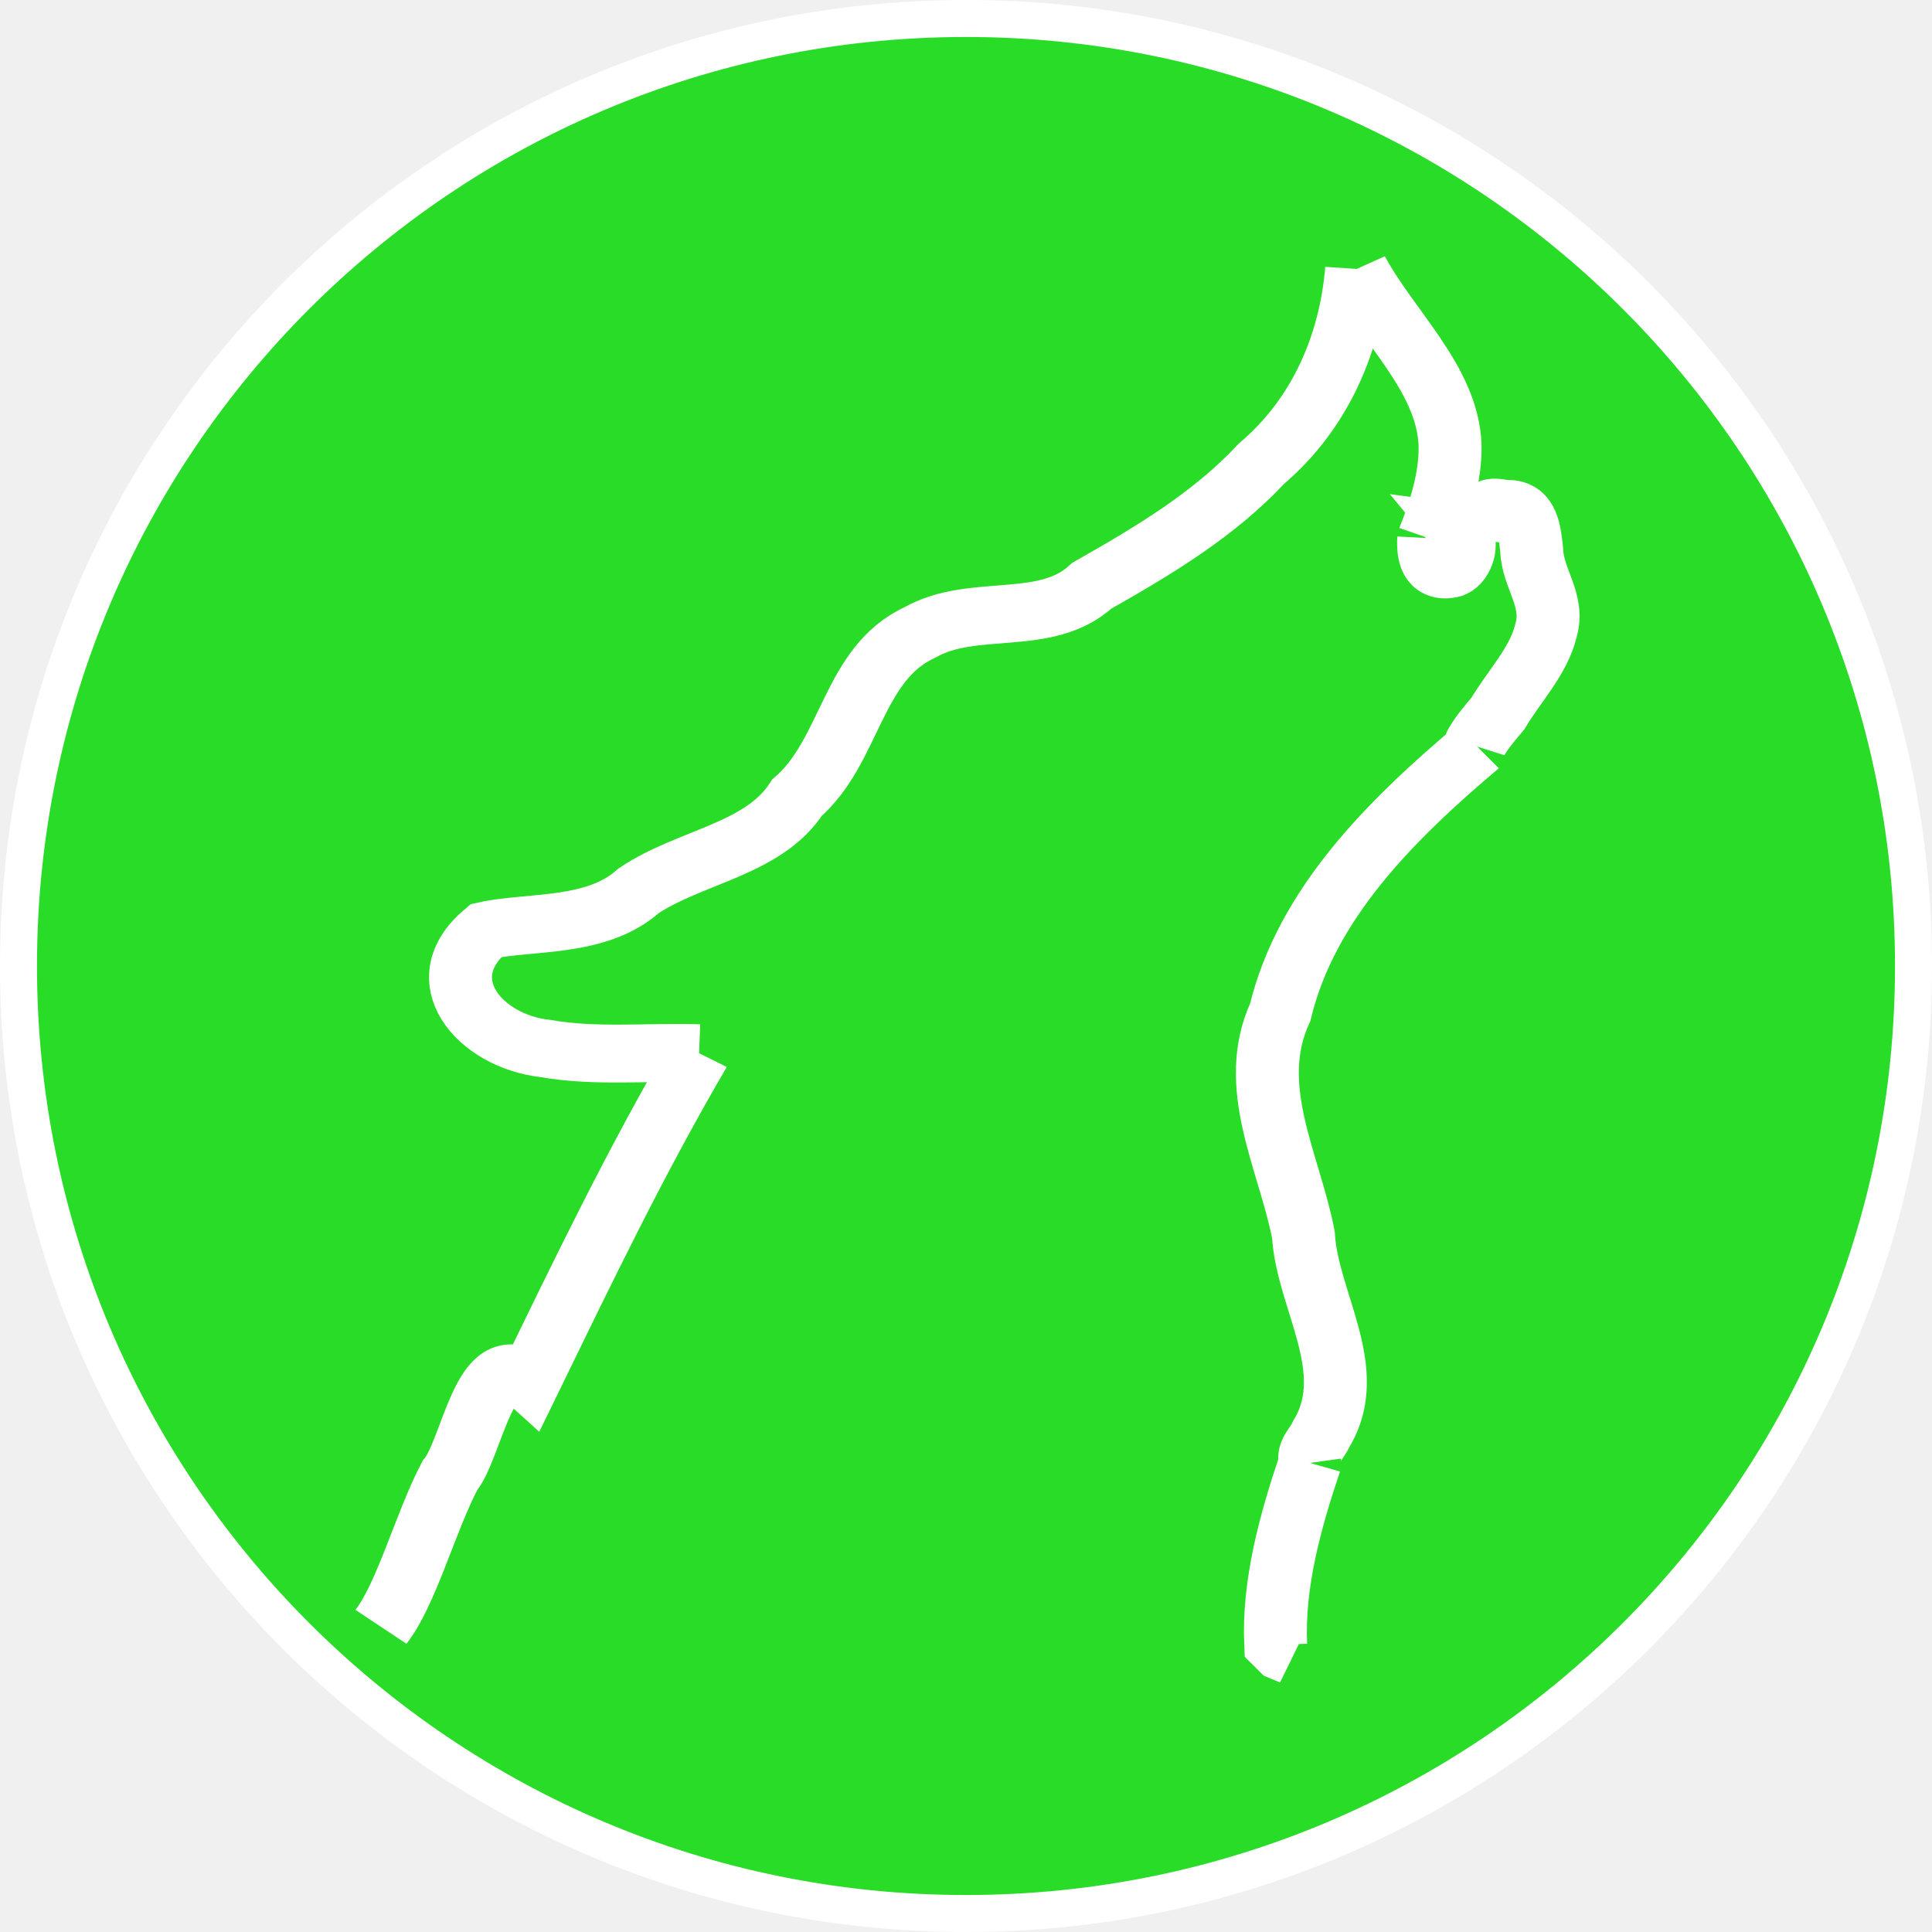
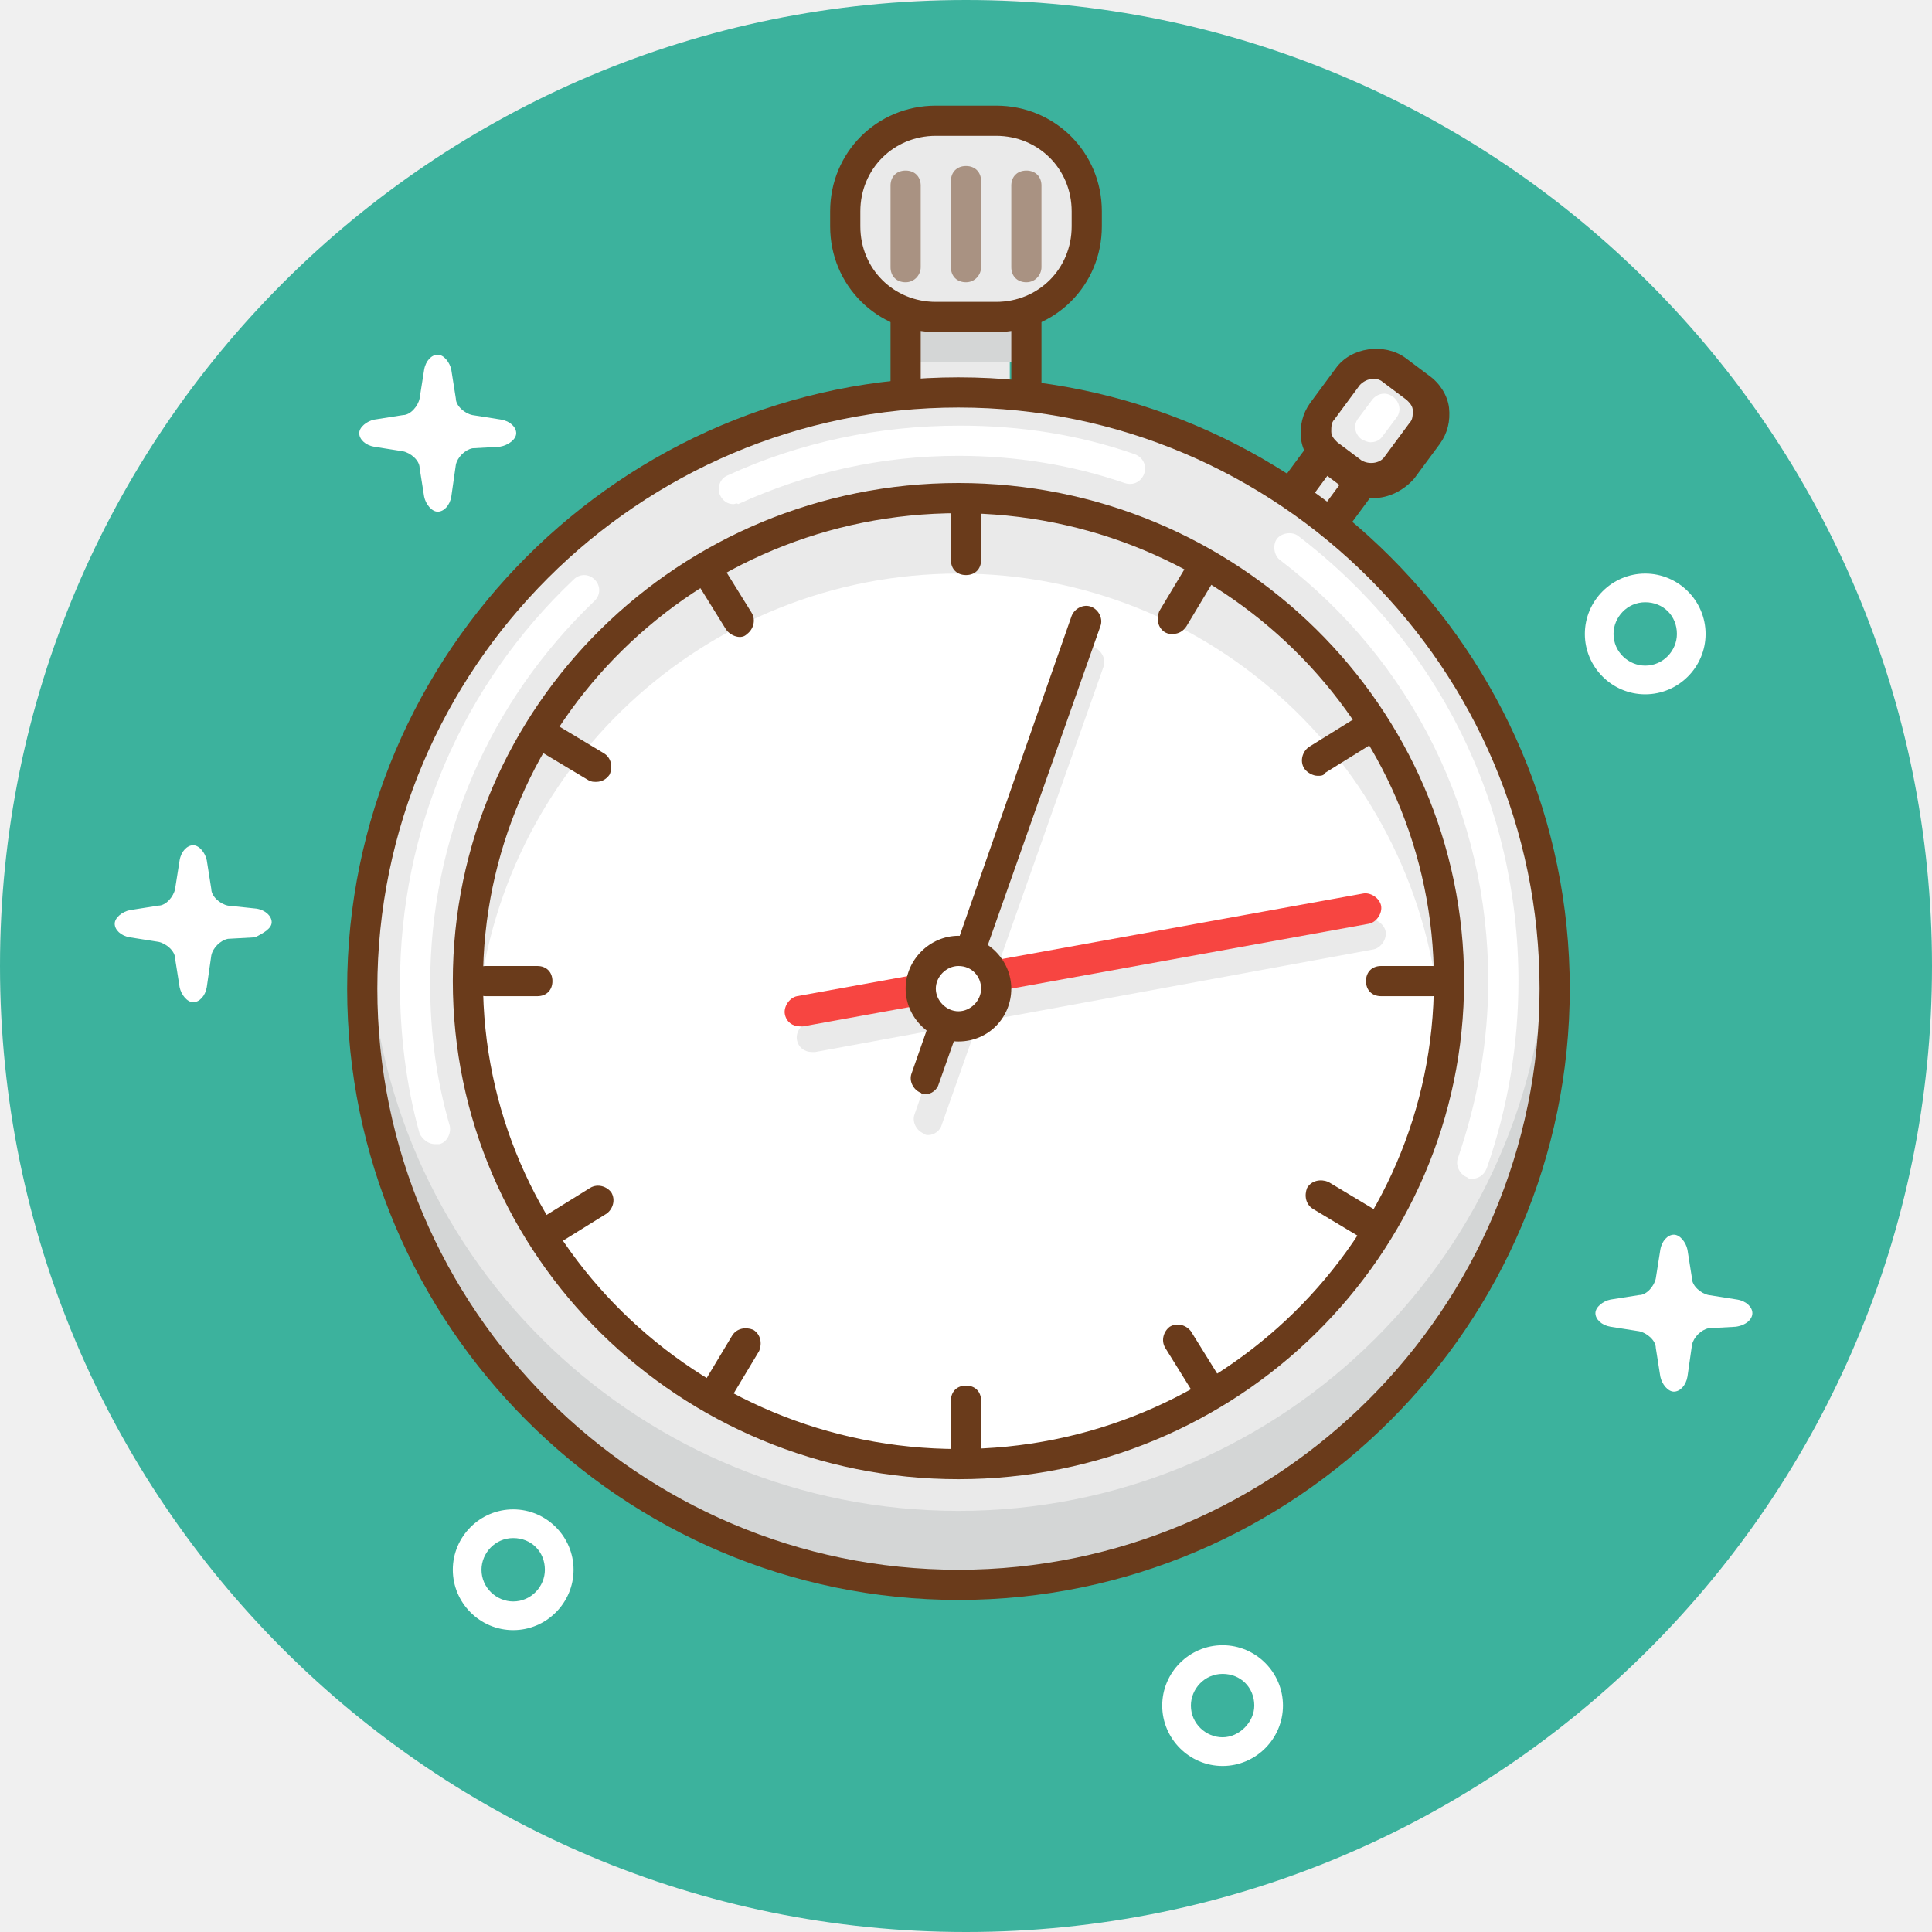
- <svg xmlns="http://www.w3.org/2000/svg" id="Capa_1" enable-background="new 0 0 503 503" height="169.333mm" viewBox="0 0 628.75 628.75" width="169.333mm" version="1.1">
-   <defs id="defs3825" />
-   <circle id="path3829" cx="314.375" cy="314.375" style="fill:#28dc28;fill-opacity:1;stroke:#ffffff;stroke-width:12.038;stroke-miterlimit:4;stroke-dasharray:none;stroke-opacity:1" r="308.356" />
-   <g id="g4790" transform="matrix(0.9784574,0,0,0.8999859,-4.998031,-188.3534)" style="stroke:#ffffff;stroke-width:20.938;stroke-miterlimit:4;stroke-dasharray:none;stroke-opacity:1">
-     <g transform="translate(6.235531,12.22164)" id="g4727" style="stroke:#ffffff;stroke-width:20.938;stroke-miterlimit:4;stroke-dasharray:none;stroke-opacity:1">
-       <g id="g3909" style="stroke:#ffffff;stroke-width:20.938;stroke-miterlimit:4;stroke-dasharray:none;stroke-opacity:1">
-         <path style="fill:none;stroke:#ffffff;stroke-width:20.938;stroke-linecap:butt;stroke-linejoin:miter;stroke-miterlimit:4;stroke-dasharray:none;stroke-opacity:1" d="m 450.09,294.319 c -1.948,26.413 -11.922,52.202 -31.652,70.42 -15.793,18.435 -35.993,31.545 -56.418,44.119 -15.295,15.449 -39.494,5.881 -57.219,16.926 -22.386,11.165 -22.938,42.846 -40.826,59.709 -11.098,18.805 -35.78,21.264 -52.745,33.728 -13.943,13.614 -36.231,10.854 -50.697,14.336 -19.539,17.845 -2.151,40.036 19.738,42.653 16.731,3.199 34.126,1.103 51.123,1.708" id="path3853" />
-         <path style="fill:none;stroke:#ffffff;stroke-width:20.938;stroke-linecap:butt;stroke-linejoin:miter;stroke-miterlimit:4;stroke-dasharray:none;stroke-opacity:1" d="m 231.394,577.918 c -20.842,38.637 -38.613,78.812 -56.548,118.85 -14.471,-14.243 -19.027,24.43 -26.38,33.925 -8.137,16.891 -14.436,42.931 -22.893,54.633" id="path3857" />
-         <path style="fill:none;stroke:#ffffff;stroke-width:20.938;stroke-linecap:butt;stroke-linejoin:miter;stroke-miterlimit:4;stroke-dasharray:none;stroke-opacity:1" d="m 450.09,294.319 c 10.249,20.917 30.149,39.63 31.076,63.488 0.267,11.407 -3.137,23.357 -7.09,33.867" id="path3861" />
-         <path style="fill:none;stroke:#ffffff;stroke-width:20.938;stroke-linecap:butt;stroke-linejoin:miter;stroke-miterlimit:4;stroke-dasharray:none;stroke-opacity:1" d="m 490.302,467.16 c -28.722,26.377 -56.902,56.693 -65.619,95.924 -11.383,26.854 3.025,54.066 7.713,80.512 1.246,23.762 18.722,48.877 6.047,71.795 -1.687,4.113 -4.601,5.861 -3.873,10.677" id="path3881" />
-         <path style="fill:none;stroke:#ffffff;stroke-width:20.938;stroke-linecap:butt;stroke-linejoin:miter;stroke-miterlimit:4;stroke-dasharray:none;stroke-opacity:1" d="m 434.569,726.067 c -6.547,21.093 -12.327,43.855 -11.396,65.812 l 2.272,2.46 3.48,1.57" id="path3883" />
-       </g>
-     </g>
-     <path style="fill:none;stroke:#ffffff;stroke-width:20.938;stroke-linecap:butt;stroke-linejoin:miter;stroke-miterlimit:4;stroke-dasharray:none;stroke-opacity:1" d="m 480.311,403.896 c -0.342,5.76 0.782,12.903 7.557,10.988 3.624,-1.62 5.775,-9.242 2.993,-12.97 2.657,0.381 5.467,2.148 7.732,2.993" id="path4777" />
-     <path style="fill:none;stroke:#ffffff;stroke-width:20.938;stroke-linecap:butt;stroke-linejoin:miter;stroke-miterlimit:4;stroke-dasharray:none;stroke-opacity:1" d="m 498.593,404.907 c 0.476,-5.398 -2.197,-14.471 6.798,-11.473 7.978,-1.364 8.532,8.769 9.165,14.716 0.291,10.391 7.738,18.235 4.739,29.182 -2.36,10.876 -10.556,20.055 -15.963,29.931 -2.693,3.512 -6.6,8.418 -7.732,11.723 l 0.937,0.396" id="path4779" />
-   </g>
+ <svg xmlns="http://www.w3.org/2000/svg" t="1713232320400" class="icon" viewBox="0 0 1024 1024" version="1.1" p-id="9945" width="128" height="128">
+   <path d="M512 512m-512 0a512 512 0 1 0 1024 0 512 512 0 1 0-1024 0Z" fill="#3CB29D" p-id="9946" />
+   <path d="M481.6 124.8h53.6v97.6h-53.6z" fill="#EAEAEA" p-id="9947" />
+   <path d="M480 168h64v24h-64z" fill="#D4D6D6" p-id="9948" />
+   <path d="M544 231.2h-64c-4.8 0-8-3.2-8-8V124.8c0-4.8 3.2-8 8-8h64c4.8 0 8 3.2 8 8v97.6c0 4.8-3.2 8.8-8 8.8z m-56-16h48V132.8h-48v82.4z" fill="#6A3B1B" p-id="9949" />
+   <path d="M576 120c0 26.4-23.2 48-52 48h-21.6c-28.8 0-52-21.6-52-48v-8c0-26.4 23.2-48 52-48h21.6c28.8 0 52 21.6 52 48v8z" fill="#EAEAEA" p-id="9950" />
+   <path d="M528 176h-32c-31.2 0-56-24.8-56-56v-8c0-31.2 24.8-56 56-56h32c31.2 0 56 24.8 56 56v8c0 31.2-24.8 56-56 56zM496 72c-22.4 0-40 17.6-40 40v8c0 22.4 17.6 40 40 40h32c22.4 0 40-17.6 40-40v-8c0-22.4-17.6-40-40-40h-32z" fill="#6A3B1B" p-id="9951" />
+   <path d="M706.4 268.8c-4.8 7.2-13.6 9.6-18.4 6.4-4.8-4-5.6-12.8 0-20l12.8-17.6c4.8-7.2 13.6-9.6 18.4-6.4 4.8 4 5.6 12.8 0 20l-12.8 17.6z" fill="#EAEAEA" p-id="9952" />
+   <path d="M694.4 288c-4 0-8-0.8-11.2-3.2-4-2.4-6.4-7.2-8-12-0.8-6.4 0.8-14.4 5.6-20l13.6-18.4c8-11.2 23.2-15.2 32.8-8 9.6 6.4 10.4 20.8 2.4 32.8l-13.6 18.4c-4.8 5.6-13.6 10.4-21.6 10.4z m23.2-48.8c-2.4 0-5.6 1.6-8 4.8L696 262.4c-2.4 3.2-2.4 5.6-2.4 8 0 0.8 0 0.8 0.8 1.6h0.8c1.6 0 4.8-1.6 7.2-4.8l13.6-18.4c3.2-4.8 2.4-8.8 1.6-9.6z" fill="#6A3B1B" p-id="9953" />
+   <path d="M508 520.8m-312.8 0a312.8 312.8 0 1 0 625.6 0 312.8 312.8 0 1 0-625.6 0Z" fill="#EAEAEA" p-id="9954" />
+   <path d="M508 800.8c-167.2 0-304-131.2-312-296 0 5.6-0.8 11.2-0.8 16 0 172.8 140 312.8 312.8 312.8s312.8-140 312.8-312.8c0-5.6 0-11.2-0.8-16-8 164.8-144.8 296-312 296z" fill="#D4D6D6" p-id="9955" />
+   <path d="M508 848C329.6 848 184 702.4 184 524S329.6 200 508 200 832 345.6 832 524 686.4 848 508 848z m0-632C338.4 216 200 354.4 200 524S338.4 832 508 832 816 693.6 816 524 677.6 216 508 216z" fill="#6A3B1B" p-id="9956" />
+   <path d="M508 520.8m-256 0a256 256 0 1 0 512 0 256 256 0 1 0-512 0Z" fill="#FFFFFF" p-id="9957" />
+   <path d="M508 304c134.4 0 244.8 104 255.2 236 0.8-6.4 0.8-12.8 0.8-20 0-141.6-114.4-256-256-256s-256 114.4-256 256c0 6.4 0 12.8 0.8 20C263.2 408 373.6 304 508 304z" fill="#EAEAEA" p-id="9958" />
+   <path d="M512 304.8c-4.8 0-8-3.2-8-8v-28c0-4.8 3.2-8 8-8s8 3.2 8 8v28c0 4.8-3.2 8-8 8zM512 778.4c-4.8 0-8-3.2-8-8v-28c0-4.8 3.2-8 8-8s8 3.2 8 8v28c0 4.8-3.2 8-8 8zM759.2 528h-27.2c-4.8 0-8-3.2-8-8s3.2-8 8-8h27.2c4.8 0 8 3.2 8 8s-4 8-8 8zM284.8 528h-27.2c-4.8 0-8-3.2-8-8s3.2-8 8-8h27.2c4.8 0 8 3.2 8 8s-3.2 8-8 8zM698.4 411.2c-2.4 0-5.6-1.6-7.2-4-2.4-4-0.8-8.8 2.4-11.2l23.2-14.4c4-2.4 8.8-0.8 11.2 2.4 2.4 4 0.8 8.8-2.4 11.2l-23.2 14.4c-0.8 1.6-2.4 1.6-4 1.6zM294.4 659.2c-2.4 0-5.6-1.6-7.2-4-2.4-4-0.8-8.8 2.4-11.2l23.2-14.4c4-2.4 8.8-0.8 11.2 2.4 2.4 4 0.8 8.8-2.4 11.2l-23.2 14.4c-0.8 0.8-2.4 1.6-4 1.6zM639.2 741.6c-2.4 0-5.6-1.6-7.2-4l-14.4-23.2c-2.4-4-0.8-8.8 2.4-11.2 4-2.4 8.8-0.8 11.2 2.4l14.4 23.2c2.4 4 0.8 8.8-2.4 11.2-0.8 1.6-2.4 1.6-4 1.6zM392 337.6c-2.4 0-5.6-1.6-7.2-4l-14.4-23.2c-2.4-4-0.8-8.8 2.4-11.2 4-2.4 8.8-0.8 11.2 2.4l14.4 23.2c2.4 4 0.8 8.8-2.4 11.2-1.6 1.6-3.2 1.6-4 1.6zM316 414.4c-1.6 0-2.4 0-4-0.8l-24-14.4c-4-2.4-4.8-7.2-3.2-11.2 2.4-4 7.2-4.8 11.2-3.2l24 14.4c4 2.4 4.8 7.2 3.2 11.2-1.6 2.4-4 4-7.2 4zM724 656c-1.6 0-2.4 0-4-0.8l-24-14.4c-4-2.4-4.8-7.2-3.2-11.2 2.4-4 7.2-4.8 11.2-3.2l24 14.4c4 2.4 4.8 7.2 3.2 11.2-1.6 2.4-4.8 4-7.2 4zM380.8 744c-1.6 0-2.4 0-4-0.8-4-2.4-4.8-7.2-3.2-11.2l14.4-24c2.4-4 7.2-4.8 11.2-3.2 4 2.4 4.8 7.2 3.2 11.2l-14.4 24c-2.4 2.4-4.8 4-7.2 4zM621.6 336c-1.6 0-2.4 0-4-0.8-4-2.4-4.8-7.2-3.2-11.2l14.4-24c2.4-4 7.2-4.8 11.2-3.2 4 2.4 4.8 7.2 3.2 11.2l-14.4 24c-1.6 2.4-4 4-7.2 4z" fill="#6A3B1B" p-id="9959" />
+   <path d="M508 784C360 784 240 665.6 240 520s120-264 268-264S776 374.4 776 520 656 784 508 784z m0-512C368.8 272 256 383.2 256 520s112.8 248 252 248S760 656.8 760 520 647.2 272 508 272z" fill="#6A3B1B" p-id="9960" />
+   <path d="M740 242.4c-4.8 7.2-15.2 8.8-22.4 4l-12-8.8c-7.2-4.8-8.8-15.2-3.2-22.4l12.8-17.6c4.8-7.2 15.2-8.8 22.4-4l12 8.8c7.2 4.8 8.8 15.2 4 22.4l-13.6 17.6z" fill="#EAEAEA" p-id="9961" />
+   <path d="M728 264c-5.6 0-11.2-1.6-15.2-4.8l-12.8-9.6c-5.6-4-9.6-10.4-10.4-16.8-0.8-7.2 0.8-13.6 4.8-19.2l13.6-18.4c8-11.2 25.6-13.6 36.8-5.6l12.8 9.6c5.6 4 9.6 10.4 10.4 16.8 0.8 7.2-0.8 13.6-4.8 19.2l-13.6 18.4C744 260 736 264 728 264z m0-63.2c-3.2 0-5.6 1.6-7.2 3.2l-13.6 18.4c-1.6 1.6-1.6 4-1.6 6.4 0 2.4 1.6 4 3.2 5.6l12.8 9.6c4 2.4 9.6 1.6 12-1.6l13.6-18.4c1.6-1.6 1.6-4 1.6-6.4 0-2.4-1.6-4-3.2-5.6l-12.8-9.6c-0.8-0.8-2.4-1.6-4.8-1.6z" fill="#6A3B1B" p-id="9962" />
+   <path d="M480 149.6c-4.8 0-8-3.2-8-8v-43.2c0-4.8 3.2-8 8-8s8 3.2 8 8v43.2c0 4-3.2 8-8 8zM512 149.6c-4.8 0-8-3.2-8-8V96c0-4.8 3.2-8 8-8s8 3.2 8 8v45.6c0 4-3.2 8-8 8zM544 149.6c-4.8 0-8-3.2-8-8v-43.2c0-4.8 3.2-8 8-8s8 3.2 8 8v43.2c0 4-3.2 8-8 8z" fill="#A99282" p-id="9963" />
+   <path d="M492 601.6c-0.8 0-1.6 0-2.4-0.8-4-1.6-6.4-6.4-4.8-10.4l84.8-242.4c1.6-4 6.4-6.4 10.4-4.8 4 1.6 6.4 6.4 4.8 10.4L499.2 596c-0.8 3.2-4 5.6-7.2 5.6z" fill="#EAEAEA" p-id="9964" />
+   <path d="M430.4 557.6c-4 0-7.2-2.4-8-6.4-0.8-4 2.4-8.8 6.4-9.6l296-54.4c4-0.8 8.8 2.4 9.6 6.4 0.8 4-2.4 8.8-6.4 9.6l-296 54.4h-1.6z" fill="#EAEAEA" p-id="9965" />
+   <path d="M490.4 580c-0.8 0-1.6 0-2.4-0.8-4-1.6-6.4-6.4-4.8-10.4L568 326.4c1.6-4 6.4-6.4 10.4-4.8 4 1.6 6.4 6.4 4.8 10.4L497.6 574.4c-0.8 3.2-4 5.6-7.2 5.6z" fill="#6A3B1B" p-id="9966" />
+   <path d="M424 544c-4 0-7.2-2.4-8-6.4-0.8-4 2.4-8.8 6.4-9.6l300-54.4c4-0.8 8.8 2.4 9.6 6.4 0.8 4-2.4 8.8-6.4 9.6L425.6 544H424z" fill="#F74541" p-id="9967" />
+   <path d="M508 520.8m-20 0a20 20 0 1 0 40 0 20 20 0 1 0-40 0Z" fill="#FFFFFF" p-id="9968" />
+   <path d="M508 552c-15.2 0-28-12.8-28-28s12.8-28 28-28 28 12.8 28 28-12 28-28 28z m0-40c-6.4 0-12 5.6-12 12s5.6 12 12 12 12-5.6 12-12-4.8-12-12-12z" fill="#6A3B1B" p-id="9969" />
+   <path d="M780 624.8c-0.8 0-1.6 0-2.4-0.8-4-1.6-6.4-6.4-4.8-10.4 10.4-30.4 16-61.6 16-93.6 0-88-40-169.6-110.4-223.2-3.2-2.4-4-8-1.6-11.2 2.4-3.2 8-4 11.2-1.6 74.4 56.8 116.8 142.4 116.8 236 0 33.6-5.6 67.2-16.8 99.2-1.6 4-4.8 5.6-8 5.6zM388.8 267.2c-3.2 0-5.6-1.6-7.2-4.8-1.6-4 0-8.8 4-10.4 38.4-17.6 80-26.4 123.2-26.4 32 0 63.2 4.8 92.8 15.2 4 1.6 6.4 5.6 4.8 10.4-1.6 4-5.6 6.4-10.4 4.8-28-9.6-57.6-14.4-88-14.4-40.8 0-80 8.8-116.8 25.6-0.8-0.8-1.6 0-2.4 0zM230.4 606.4c-3.2 0-6.4-2.4-8-5.6-7.2-25.6-10.4-52.8-10.4-79.2 0-81.6 32.8-158.4 92-214.4 3.2-3.2 8-3.2 11.2 0 3.2 3.2 3.2 8 0 11.2-56 53.6-87.2 125.6-87.2 203.2 0 25.6 3.2 50.4 10.4 75.2 0.8 4-1.6 8.8-5.6 9.6h-2.4zM726.4 234.4c-1.6 0-3.2-0.8-4.8-1.6-3.2-2.4-4.8-7.2-1.6-11.2l7.2-9.6c2.4-3.2 7.2-4.8 11.2-1.6 3.2 2.4 4.8 7.2 1.6 11.2l-7.2 9.6c-1.6 2.4-4 3.2-6.4 3.2zM273.6 229.6c0-3.2-3.2-6.4-8-7.2l-15.2-2.4c-4-0.8-8.8-4.8-8.8-8.8l-2.4-15.2c-0.8-4-4-8-7.2-8s-6.4 3.2-7.2 8l-2.4 15.2c-0.8 4-4.8 8.8-8.8 8.8l-15.2 2.4c-4 0.8-8 4-8 7.2s3.2 6.4 8 7.2l15.2 2.4c4 0.8 8.8 4.8 8.8 8.8l2.4 15.2c0.8 4 4 8 7.2 8s6.4-3.2 7.2-8l2.4-16.8c0.8-4 4.8-8 8.8-8.8l14.4-0.8c4.8-0.8 8.8-4 8.8-7.2zM144 488.8c0-3.2-3.2-6.4-8-7.2l-15.2-1.6c-4-0.8-8.8-4.8-8.8-8.8l-2.4-15.2c-0.8-4-4-8-7.2-8s-6.4 3.2-7.2 8l-2.4 15.2c-0.8 4-4.8 8.8-8.8 8.8l-15.2 2.4c-4 0.8-8 4-8 7.2s3.2 6.4 8 7.2l15.2 2.4c4 0.8 8.8 4.8 8.8 8.8l2.4 15.2c0.8 4 4 8 7.2 8s6.4-3.2 7.2-8l2.4-16.8c0.8-4 4.8-8 8.8-8.8l14.4-0.8c4.8-2.4 8.8-4.8 8.8-8zM928.8 696c0-3.2-3.2-6.4-8-7.2l-15.2-2.4c-4-0.8-8.8-4.8-8.8-8.8l-2.4-15.2c-0.8-4-4-8-7.2-8s-6.4 3.2-7.2 8l-2.4 15.2c-0.8 4-4.8 8.8-8.8 8.8l-15.2 2.4c-4 0.8-8 4-8 7.2s3.2 6.4 8 7.2l15.2 2.4c4 0.8 8.8 4.8 8.8 8.8l2.4 15.2c0.8 4 4 8 7.2 8s6.4-3.2 7.2-8l2.4-16.8c0.8-4 4.8-8 8.8-8.8l14.4-0.8c5.6-0.8 8.8-4 8.8-7.2zM272 864c-17.6 0-32-14.4-32-32s14.4-32 32-32 32 14.4 32 32-14.4 32-32 32z m0-48.8c-9.6 0-16.8 8-16.8 16.8 0 9.6 8 16.8 16.8 16.8 9.6 0 16.8-8 16.8-16.8 0-9.6-7.2-16.8-16.8-16.8zM872 368c-17.6 0-32-14.4-32-32s14.4-32 32-32 32 14.4 32 32-14.4 32-32 32z m0-48.8c-9.6 0-16.8 8-16.8 16.8 0 9.6 8 16.8 16.8 16.8 9.6 0 16.8-8 16.8-16.8 0-9.6-7.2-16.8-16.8-16.8zM648 936c-17.6 0-32-14.4-32-32s14.4-32 32-32 32 14.4 32 32-14.4 32-32 32z m0-48.8c-9.6 0-16.8 8-16.8 16.8 0 9.6 8 16.8 16.8 16.8s16.8-8 16.8-16.8c0-9.6-7.2-16.8-16.8-16.8z" fill="#FFFFFF" p-id="9970" />
</svg>
